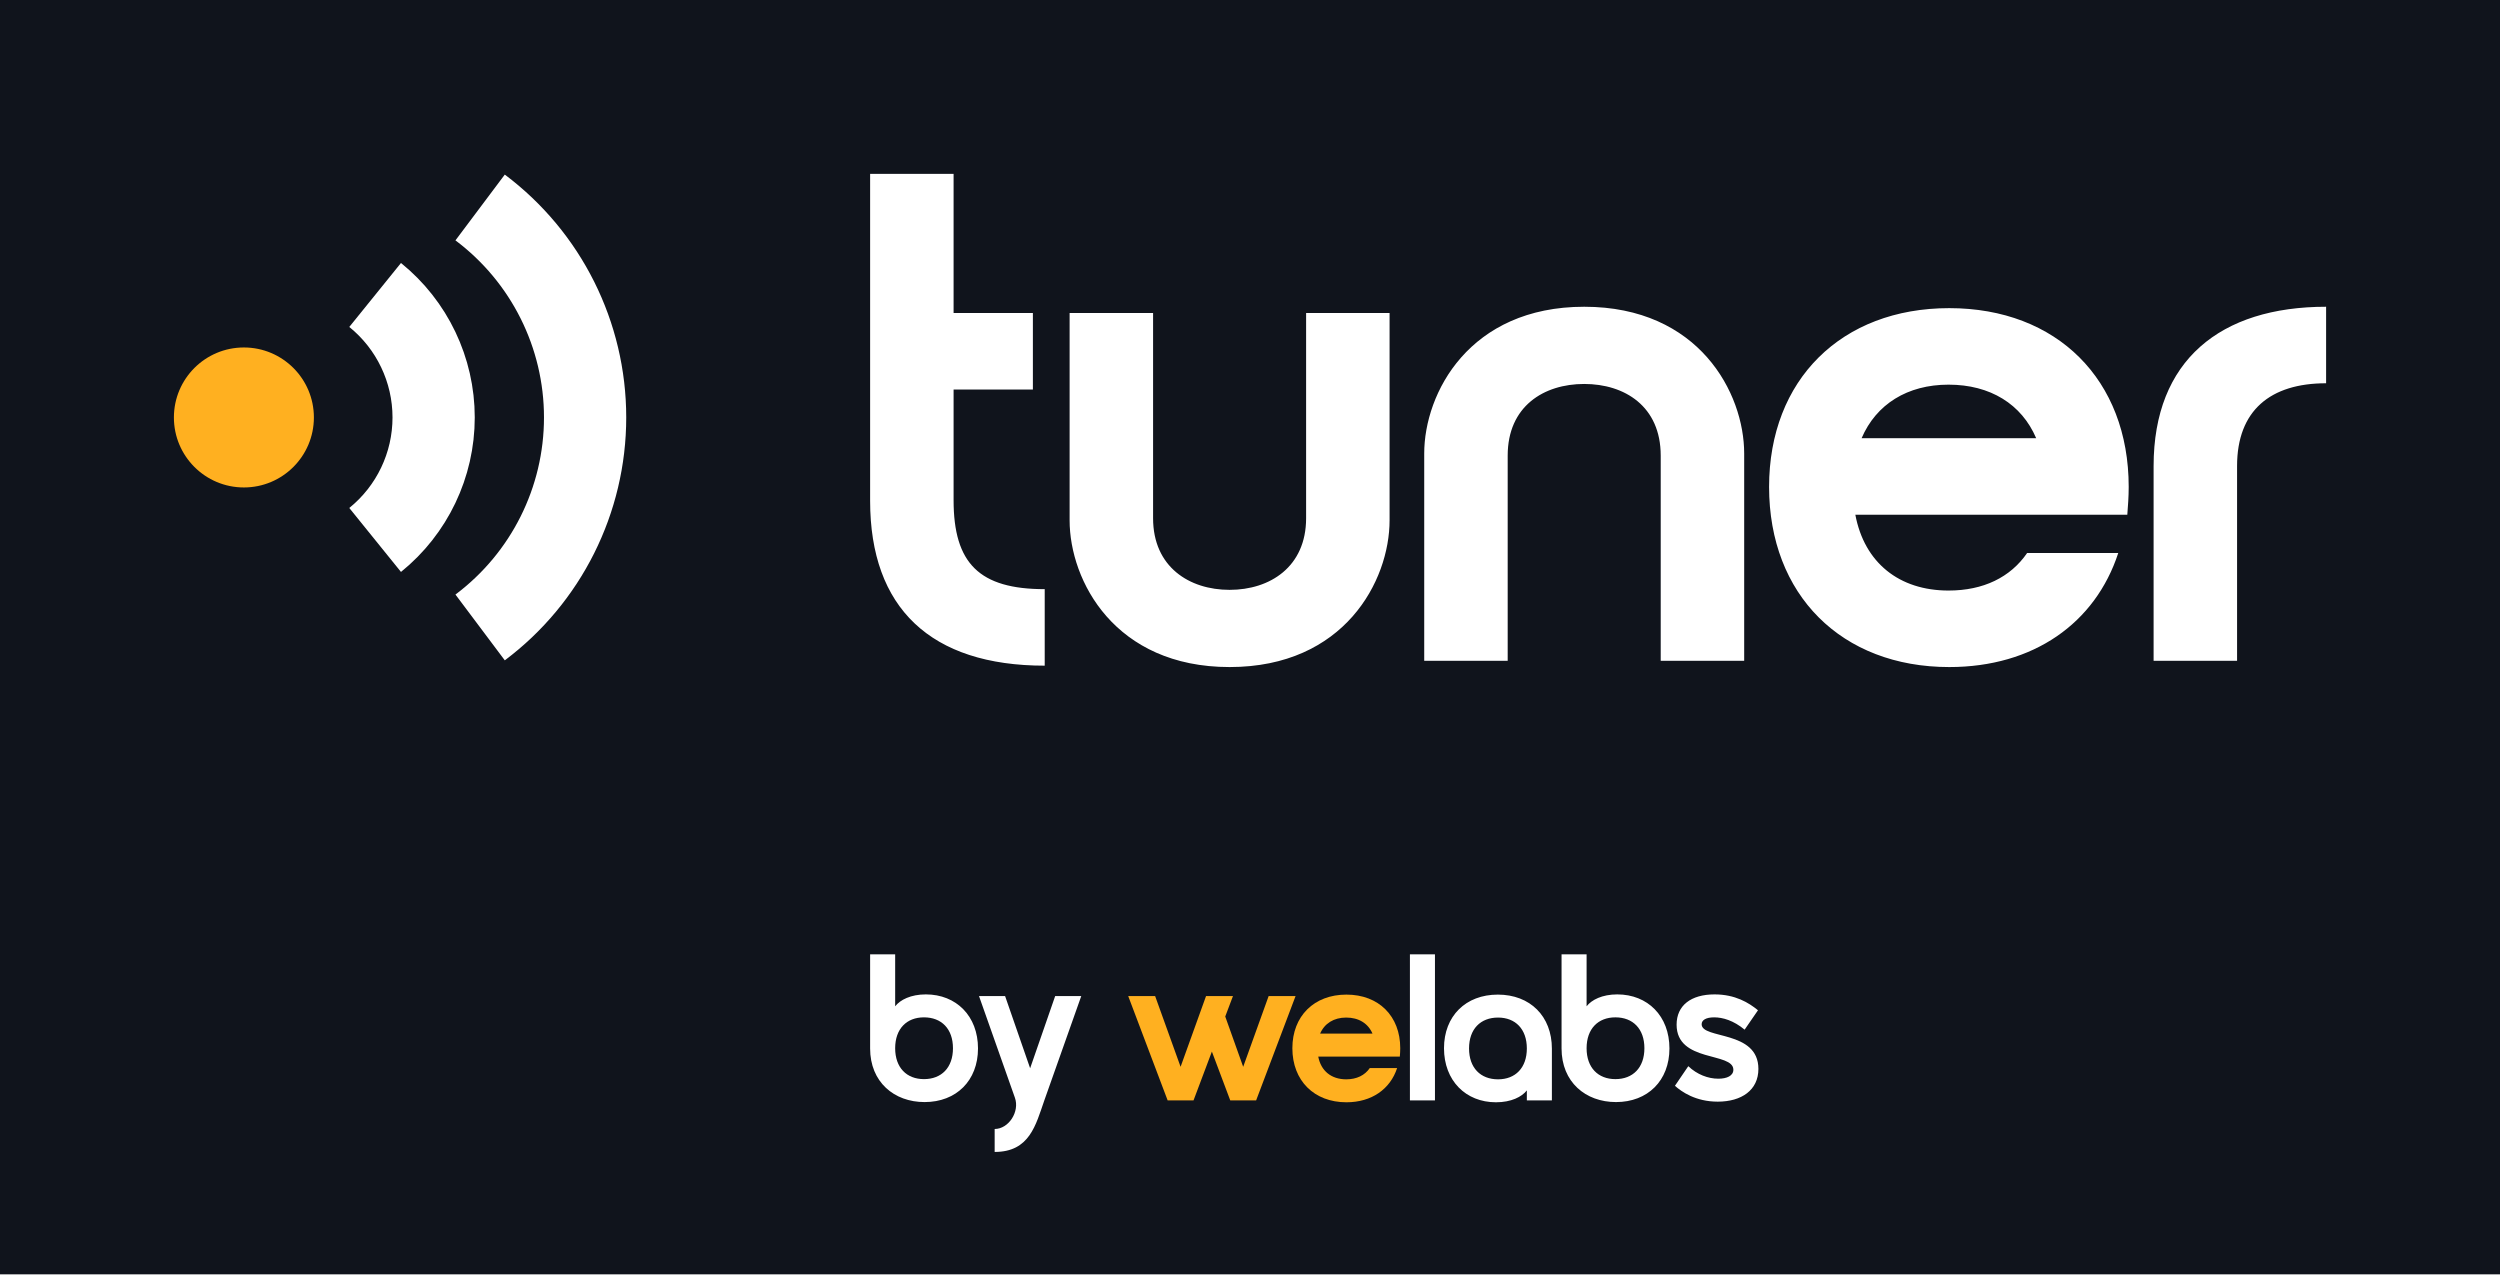
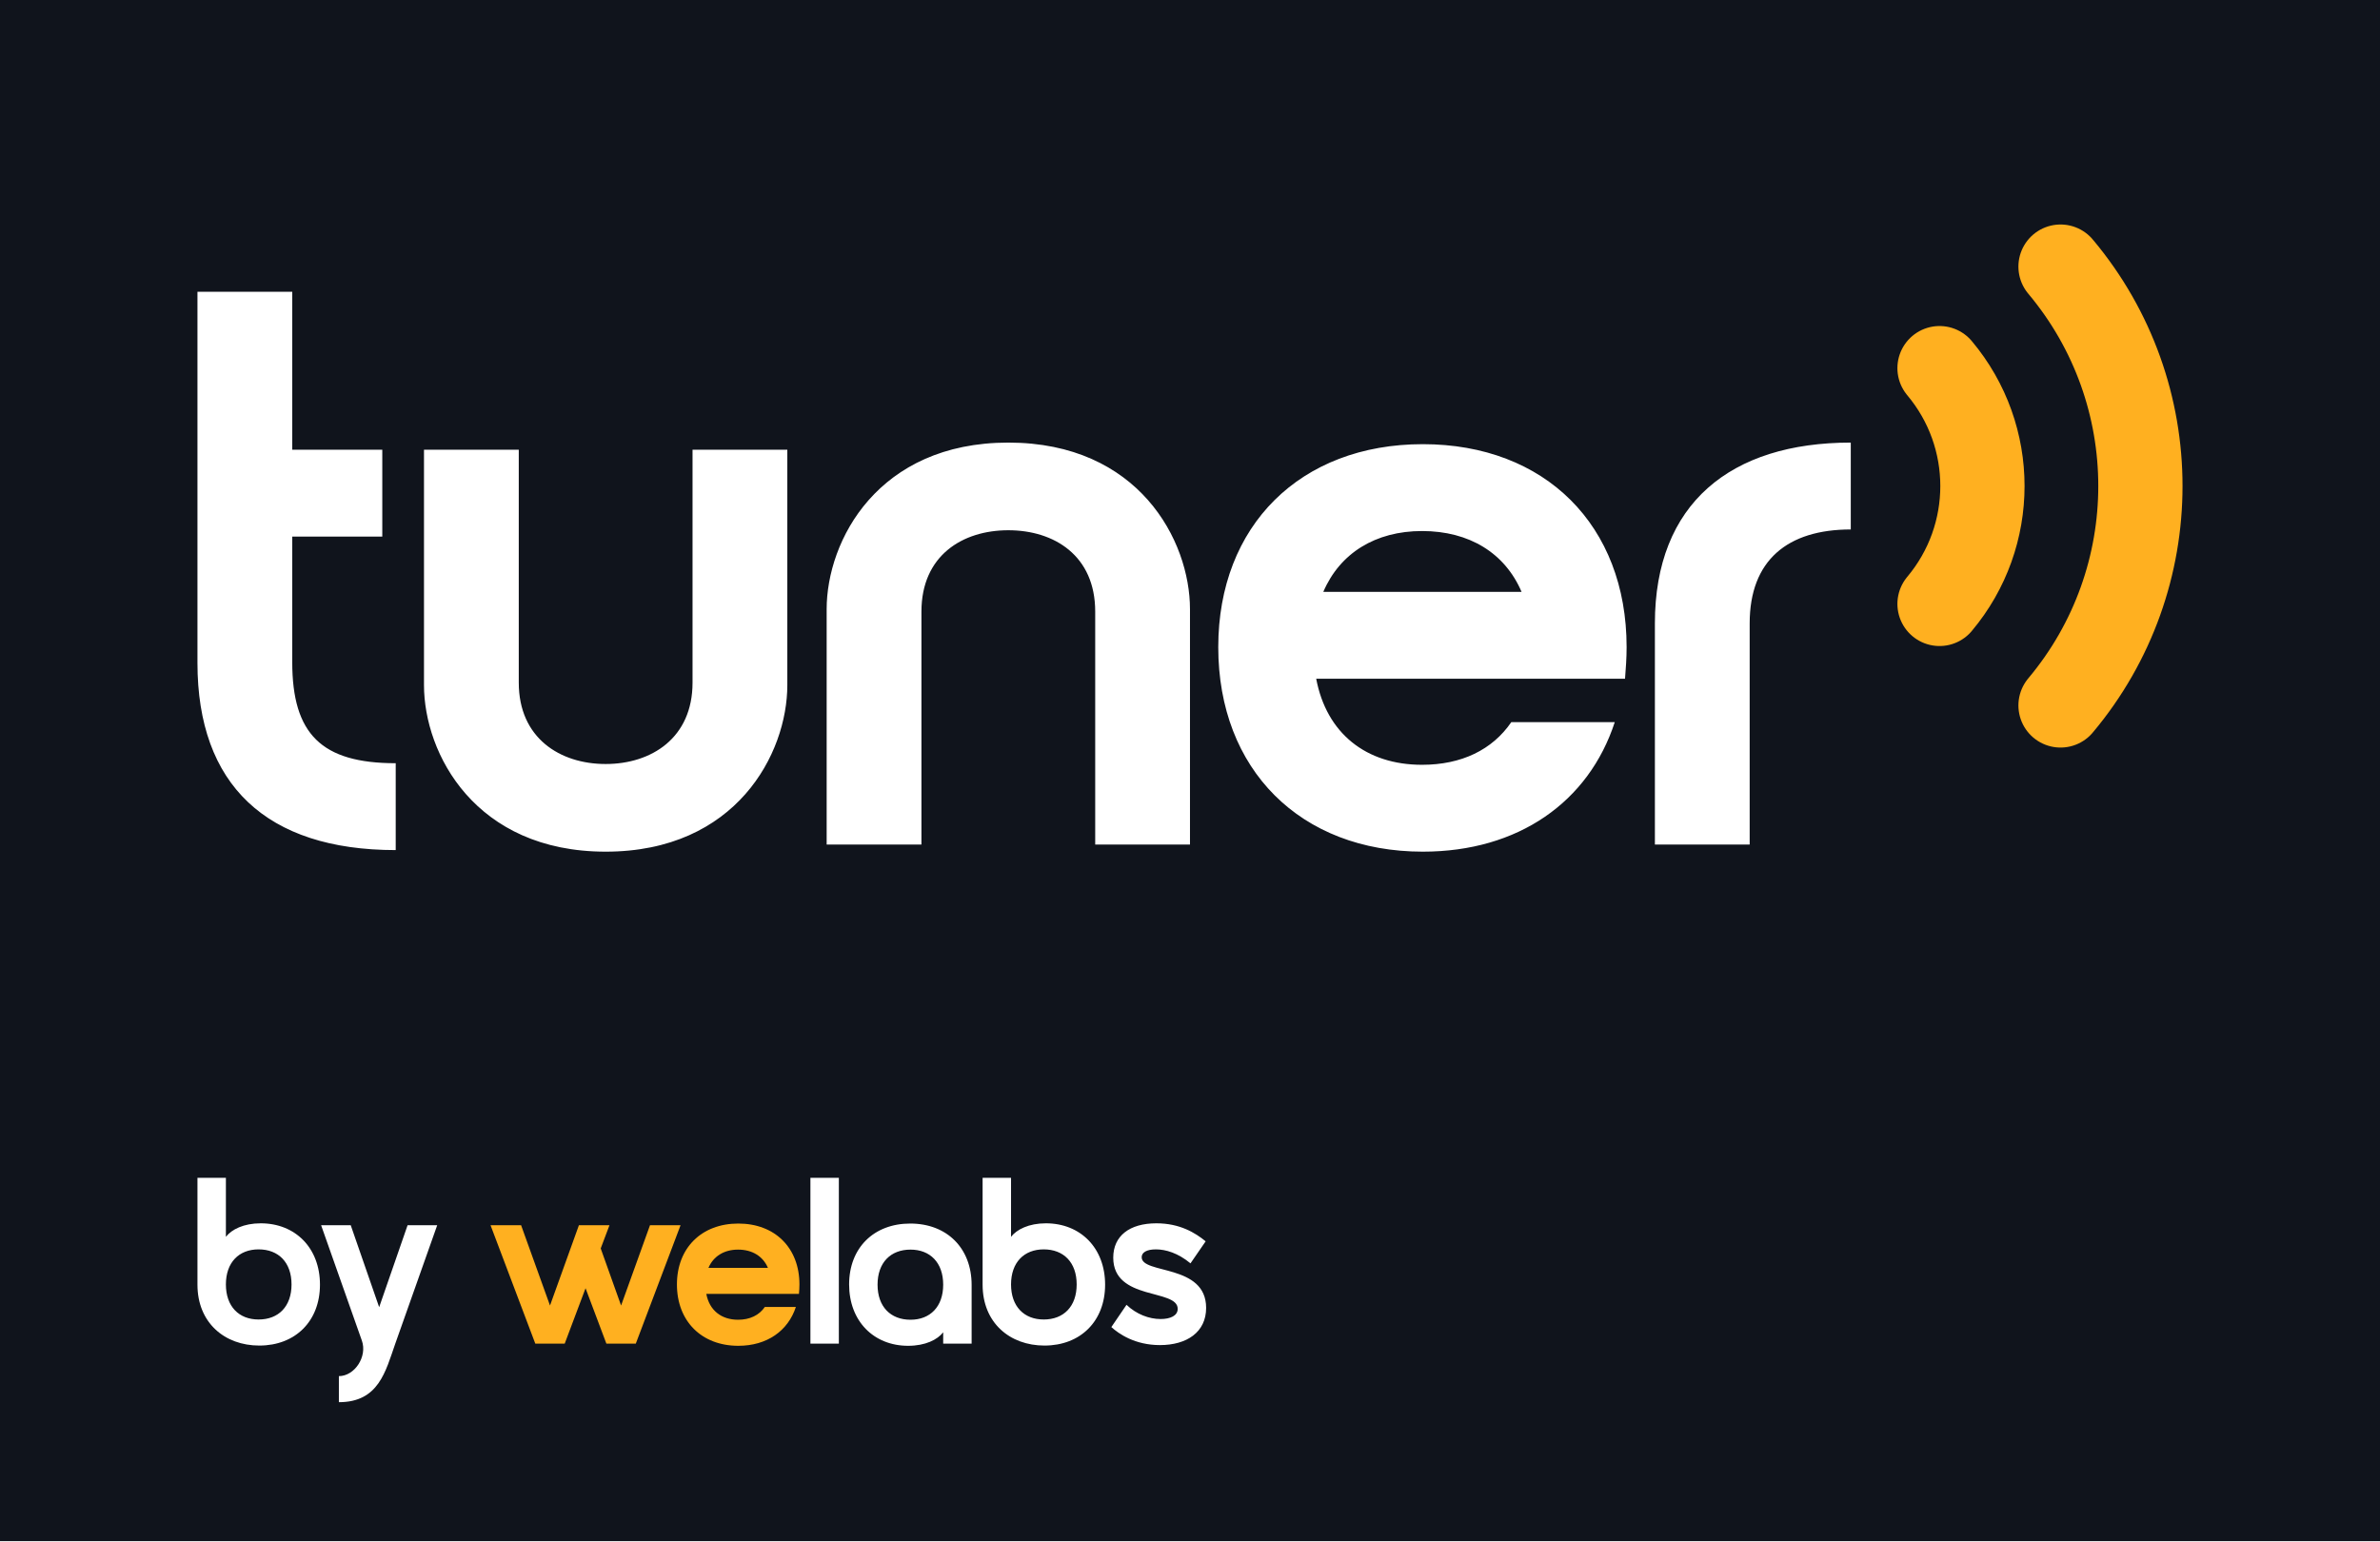
- <svg xmlns="http://www.w3.org/2000/svg" viewBox="-75.00 -75.00 1078.24 549.60">
-   <rect x="-75.00" y="-75.00" width="1078.24" height="549.60" fill="#10141C" />
-   <svg x="-26.41" y="-15.70" width="241.50" height="241.50" viewBox="0 0 64 64">
-     <g fill="none" stroke="#FFFFFF" stroke-width="9.4" stroke-linecap="butt">
-       <path d="M30 18A18 18 0 0 1 30 46" />
-       <path d="M42 8A30 30 0 0 1 42 56" />
-     </g>
-     <circle cx="15" cy="32" r="8" fill="#FFB020" />
-   </svg>
-   <path d="M84.60 179.10C56.40 179.10 45.30 168.00 45.30 140.70V93.00H79.50V60.00H45.30V0.00H9.30V141.00C9.30 187.20 35.40 212.10 84.60 212.10Z M164.34 212.70C213.84 212.70 233.34 175.50 233.34 149.40V60.00H197.34V148.50C197.34 169.50 181.74 179.40 164.34 179.40C146.94 179.40 131.34 169.50 131.34 148.50V60.00H95.34V149.40C95.34 175.50 114.84 212.70 164.34 212.70Z M317.28 57.30C267.78 57.30 248.28 94.50 248.28 120.60V210.00H284.28V121.50C284.28 100.20 299.88 90.60 317.28 90.60C334.68 90.60 350.28 100.20 350.28 121.50V210.00H386.28V120.60C386.28 94.50 366.78 57.30 317.28 57.30Z M436.92 114.00C443.22 99.30 456.72 90.90 474.42 90.90C492.42 90.90 505.92 99.30 512.22 114.00ZM474.42 179.70C453.12 179.70 438.12 167.70 434.22 147.00H551.52C551.82 143.10 552.12 139.20 552.12 135.00C552.12 88.80 521.22 57.90 474.72 57.90C428.22 57.90 397.02 88.80 397.02 135.00C397.02 181.50 428.22 212.70 474.72 212.70C511.02 212.70 537.72 193.80 547.62 163.50H508.32C501.12 174.00 489.42 179.70 474.42 179.70Z M562.86 126.00V210.00H598.86V126.00C598.86 102.00 613.26 90.30 637.26 90.30V57.30C591.66 57.30 562.86 80.40 562.86 126.00Z" fill="#FFFFFF" transform="translate(290.98 0)" />
-   <g transform="translate(297.49 336.60) scale(0.3)">
+ <svg xmlns="http://www.w3.org/2000/svg" viewBox="-65.70 -110.83 903.97 585.43">
+   <rect x="-65.70" y="-110.83" width="903.97" height="585.43" fill="#10141C" />
+   <path d="M84.60 179.10C56.40 179.10 45.30 168.00 45.30 140.70V93.00H79.50V60.00H45.30V0.00H9.30V141.00C9.30 187.20 35.40 212.10 84.60 212.10Z M164.34 212.70C213.84 212.70 233.34 175.50 233.34 149.40V60.00H197.34V148.50C197.34 169.50 181.74 179.40 164.34 179.40C146.94 179.40 131.34 169.50 131.34 148.50V60.00H95.34V149.40C95.34 175.50 114.84 212.70 164.34 212.70Z M317.28 57.30C267.78 57.30 248.28 94.50 248.28 120.60V210.00H284.28V121.50C284.28 100.20 299.88 90.60 317.28 90.60C334.68 90.60 350.28 100.20 350.28 121.50V210.00H386.28V120.60C386.28 94.50 366.78 57.30 317.28 57.30Z M436.92 114.00C443.22 99.30 456.72 90.90 474.42 90.90C492.42 90.90 505.92 99.30 512.22 114.00ZM474.42 179.70C453.12 179.70 438.12 167.70 434.22 147.00H551.52C551.82 143.10 552.12 139.20 552.12 135.00C552.12 88.80 521.22 57.90 474.72 57.90C428.22 57.90 397.02 88.80 397.02 135.00C397.02 181.50 428.22 212.70 474.72 212.70C511.02 212.70 537.72 193.80 547.62 163.50H508.32C501.12 174.00 489.42 179.70 474.42 179.70Z M562.86 126.00V210.00H598.86V126.00C598.86 102.00 613.26 90.30 637.26 90.30V57.30C591.66 57.30 562.86 80.40 562.86 126.00Z" fill="#FFFFFF" />
+   <path d="M670.97 29.02A69.67 69.67 0 0 1 670.97 118.58" fill="none" stroke="#FFB020" stroke-width="32" stroke-linecap="round" />
+   <path d="M716.93 -9.55A129.67 129.67 0 0 1 716.93 157.15" fill="none" stroke="#FFB020" stroke-width="32" stroke-linecap="round" />
+   <g transform="translate(6.51 336.60) scale(0.3)">
    <path d="M9.30 0.00V135.30C9.30 183.60 43.80 212.40 87.60 212.40C133.20 212.40 164.40 181.50 164.40 135.30C164.40 88.80 133.20 57.60 89.40 57.60C67.80 57.60 52.50 65.40 45.30 74.70V0.00ZM128.40 135.00C128.40 162.90 111.90 179.40 86.70 179.40C61.80 179.40 45.30 162.90 45.30 135.00C45.30 107.10 61.80 90.60 86.70 90.60C111.90 90.60 128.40 107.10 128.40 135.00Z M217.44 206.10C224.64 226.20 208.44 251.10 188.34 251.10V284.10C238.74 284.10 247.44 245.10 259.74 210.00L312.84 60.00H275.34L239.34 163.80L203.34 60.00H165.84Z" fill="#FFFFFF" />
    <g transform="translate(380.34 0)">
      <path d="M56.70 210.00H93.90L120.30 139.80L146.70 210.00H183.90L240.60 60.00H201.90L165.30 161.70L139.50 89.40L150.60 60.00H111.90L75.30 161.70L38.70 60.00H0.00ZM275.90 114.00C282.20 99.30 295.70 90.90 313.40 90.90C331.40 90.90 344.90 99.30 351.20 114.00ZM313.40 179.70C292.10 179.70 277.10 167.70 273.20 147.00H390.50C390.80 143.10 391.10 139.20 391.10 135.00C391.10 88.80 360.20 57.90 313.70 57.90C267.20 57.90 236.00 88.80 236.00 135.00C236.00 181.50 267.20 212.70 313.70 212.70C350.00 212.70 376.70 193.80 386.60 163.50H347.30C340.10 174.00 328.40 179.70 313.40 179.70Z" fill="#FFB020" />
      <path d="M405.00 210.00H441.00V0.00H405.00ZM531.40 57.90C485.20 57.90 454.00 88.80 454.00 135.00C454.00 181.50 485.20 212.70 528.70 212.70C550.60 212.70 565.90 204.90 573.10 195.60V210.00H609.10V135.60C609.10 89.10 577.90 57.90 531.40 57.90ZM573.10 135.30C573.10 163.20 556.60 179.70 531.70 179.70C506.50 179.70 490.00 163.20 490.00 135.30C490.00 107.40 506.50 90.90 531.70 90.90C556.60 90.90 573.10 107.40 573.10 135.30ZM623.00 0.00V135.30C623.00 183.60 657.50 212.40 701.30 212.40C746.90 212.40 778.10 181.50 778.10 135.30C778.10 88.80 746.90 57.60 703.10 57.60C681.50 57.60 666.20 65.40 659.00 74.70V0.00ZM742.10 135.00C742.10 162.90 725.60 179.40 700.40 179.40C675.50 179.40 659.00 162.90 659.00 135.00C659.00 107.10 675.50 90.60 700.40 90.60C725.60 90.60 742.10 107.10 742.10 135.00ZM824.40 100.50C824.40 94.50 830.70 90.60 842.40 90.60C854.70 90.60 870.30 95.10 886.20 108.30L905.40 80.40C892.20 69.60 872.70 57.60 843.00 57.60C809.10 57.60 788.40 73.50 788.40 101.10C788.40 156.00 870.00 140.10 870.00 165.90C870.00 174.60 860.70 178.80 848.40 178.80C833.70 178.80 817.80 172.80 805.20 160.80L786.00 189.00C795.30 197.40 815.70 211.80 847.50 211.80C881.70 211.80 906.00 195.30 906.00 164.70C906.00 108.60 824.40 122.40 824.40 100.50Z" fill="#FFFFFF" />
    </g>
  </g>
</svg>
